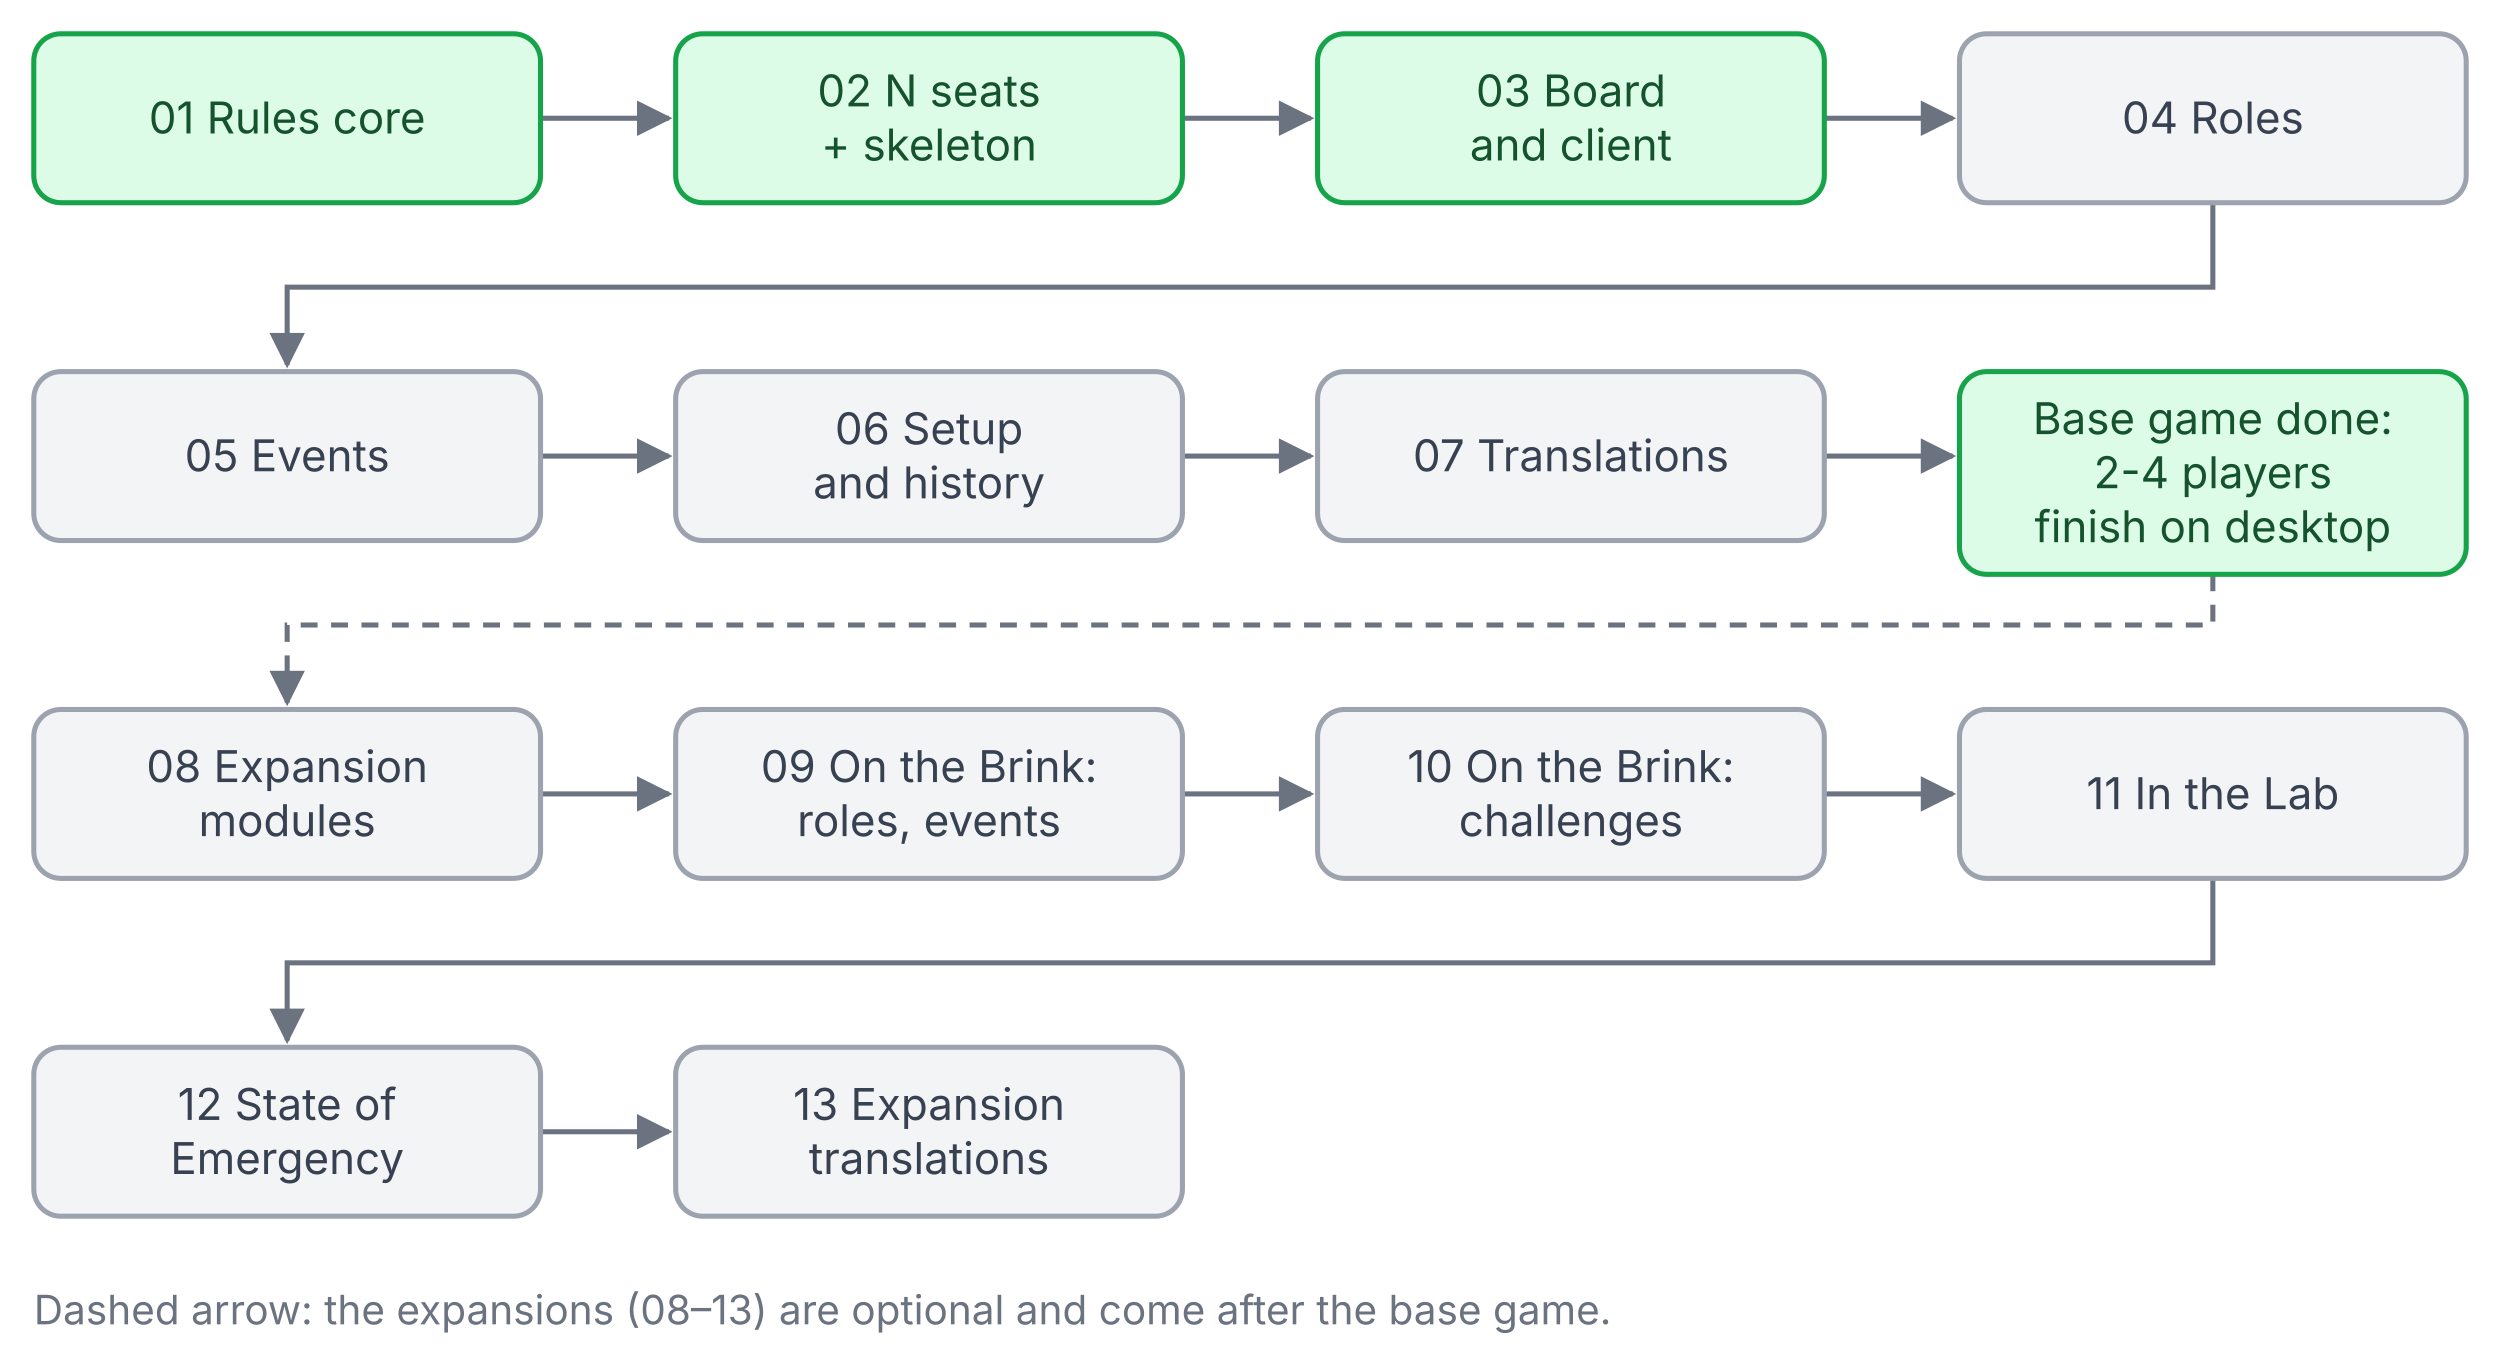
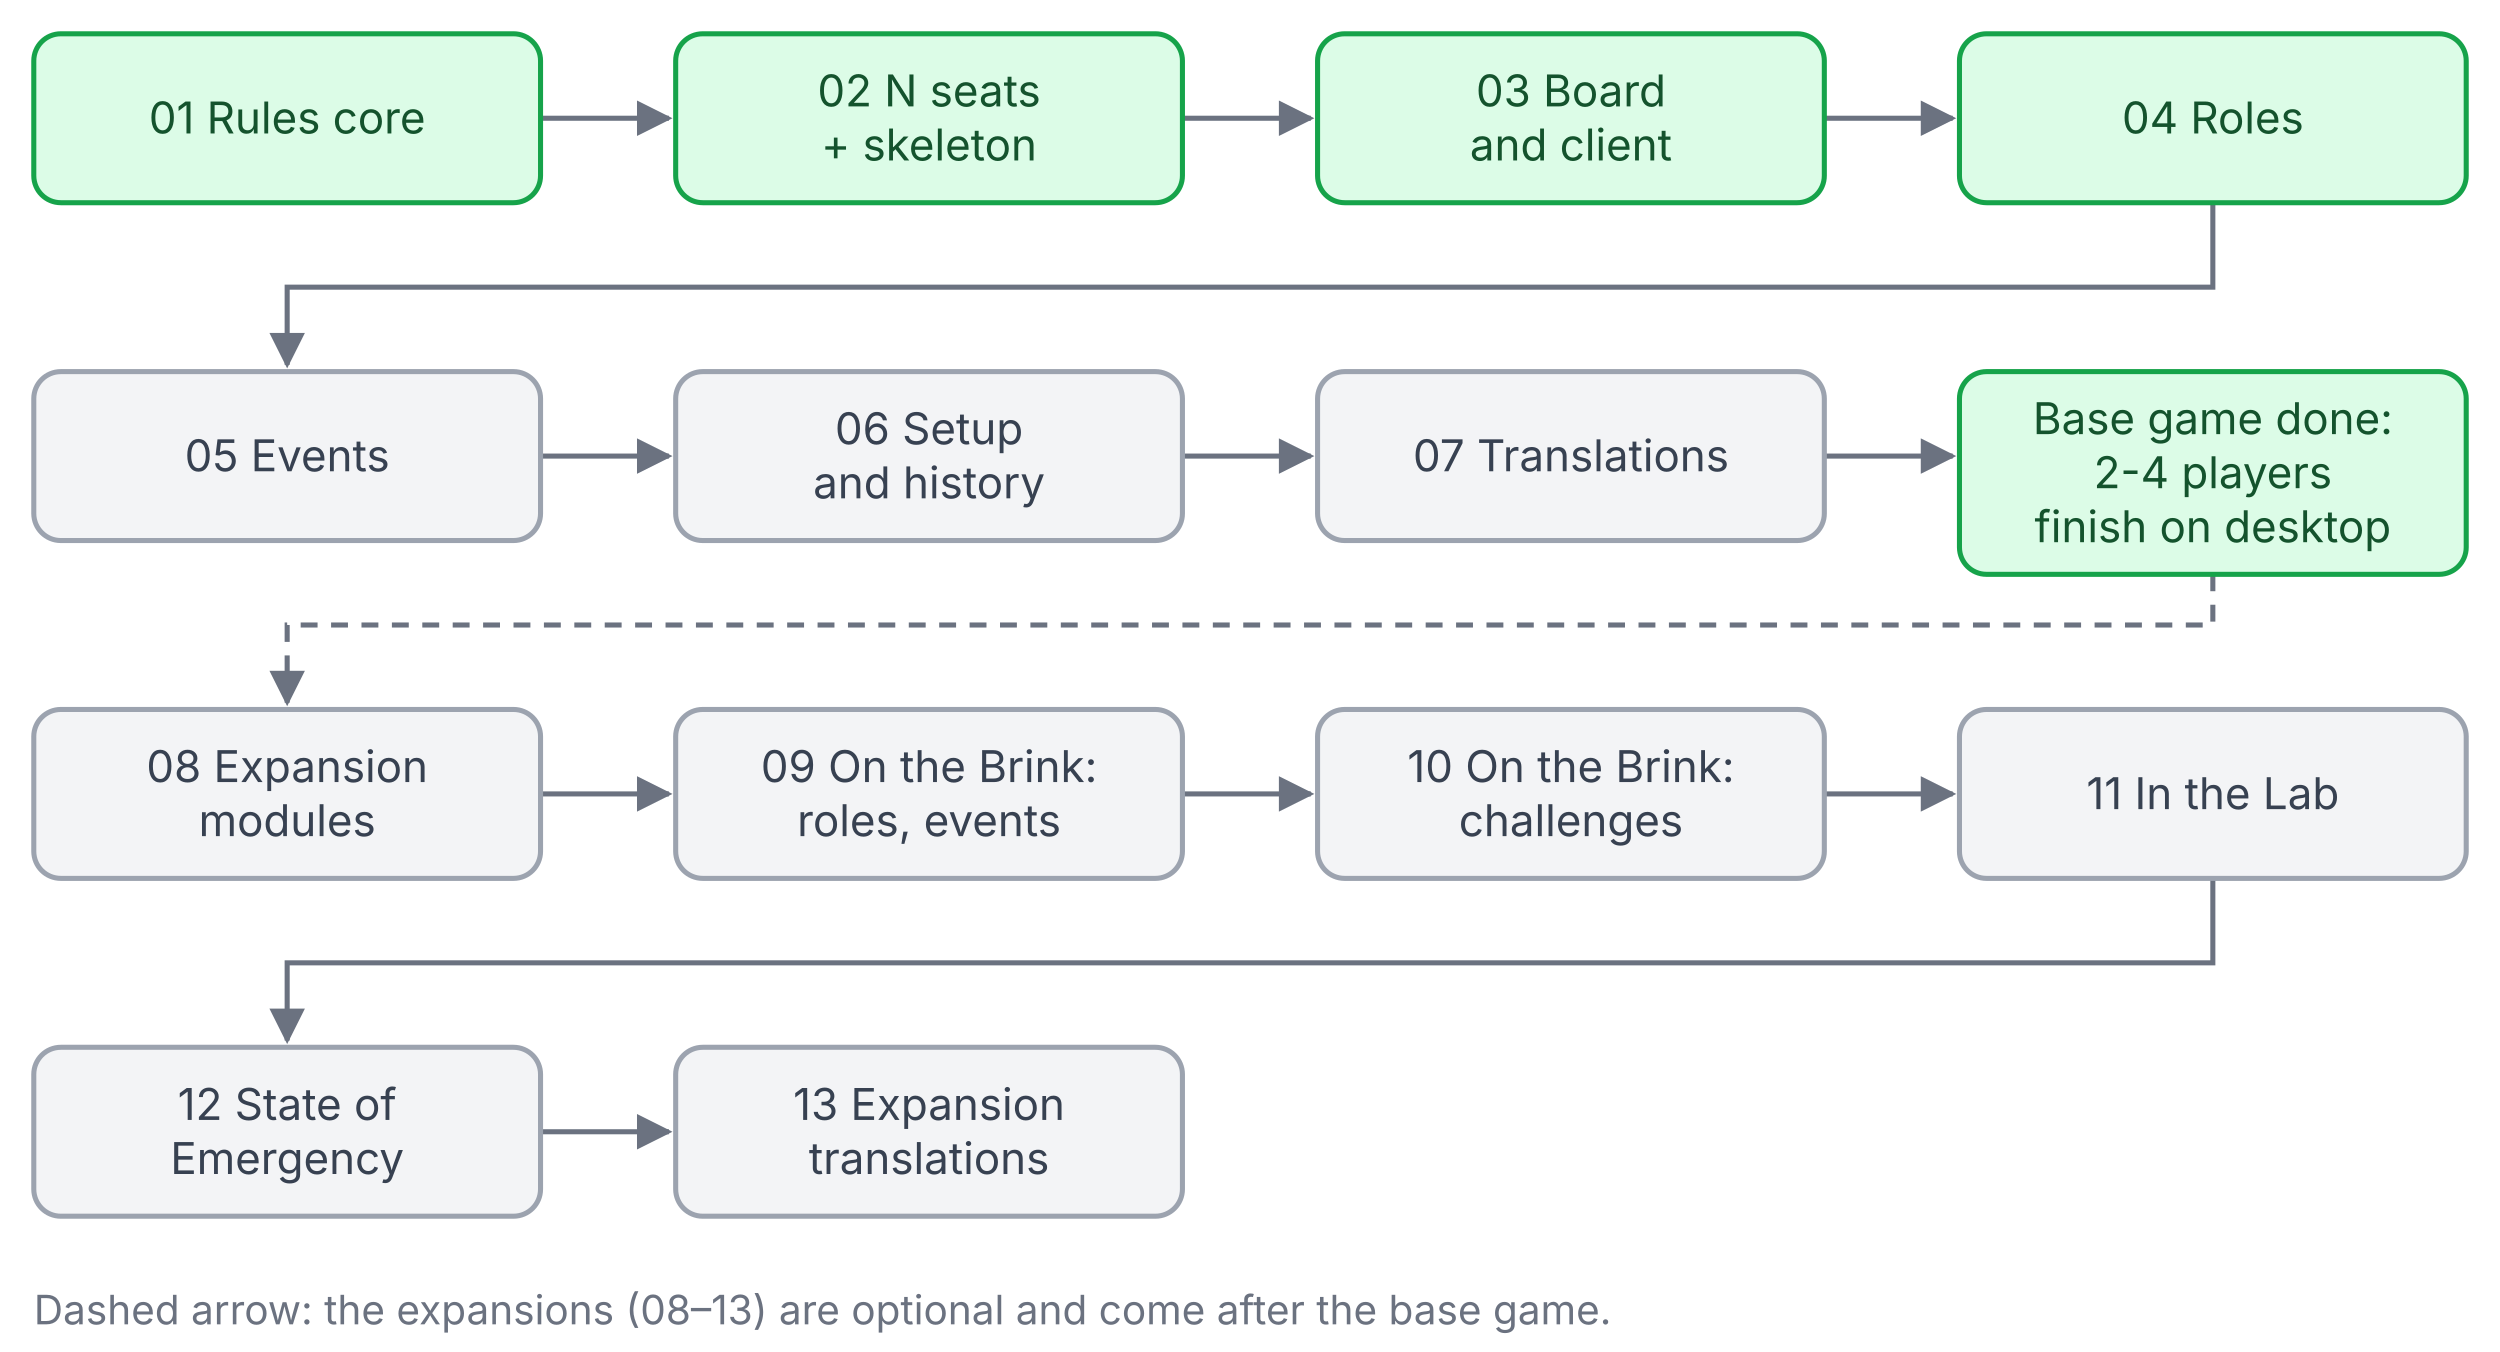
<svg xmlns="http://www.w3.org/2000/svg" viewBox="0 0 740 400" width="740" height="400" font-family="system-ui,-apple-system,Segoe UI,sans-serif" font-size="13" role="img" aria-label="Pandemic phases 01 to 07 make the base game; 08 to 13 are the optional expansions">
  <defs>
    <marker id="a" viewBox="0 0 10 10" refX="9" refY="5" markerWidth="7" markerHeight="7" orient="auto">
      <path d="M0 0L10 5L0 10z" fill="#6b7280" />
    </marker>
  </defs>
  <path d="M160 35H198" fill="none" stroke="#6b7280" stroke-width="1.5" marker-end="url(#a)" />
  <path d="M350 35H388" fill="none" stroke="#6b7280" stroke-width="1.5" marker-end="url(#a)" />
  <path d="M540 35H578" fill="none" stroke="#6b7280" stroke-width="1.5" marker-end="url(#a)" />
  <path d="M160 135H198" fill="none" stroke="#6b7280" stroke-width="1.5" marker-end="url(#a)" />
  <path d="M350 135H388" fill="none" stroke="#6b7280" stroke-width="1.5" marker-end="url(#a)" />
  <path d="M540 135H578" fill="none" stroke="#6b7280" stroke-width="1.5" marker-end="url(#a)" />
  <path d="M160 235H198" fill="none" stroke="#6b7280" stroke-width="1.5" marker-end="url(#a)" />
  <path d="M350 235H388" fill="none" stroke="#6b7280" stroke-width="1.5" marker-end="url(#a)" />
  <path d="M540 235H578" fill="none" stroke="#6b7280" stroke-width="1.5" marker-end="url(#a)" />
  <path d="M160 335H198" fill="none" stroke="#6b7280" stroke-width="1.5" marker-end="url(#a)" />
  <path d="M655.0 60V85H85.0V108" fill="none" stroke="#6b7280" stroke-width="1.5" marker-end="url(#a)" />
  <path d="M655.0 170V185H85.0V208" fill="none" stroke="#6b7280" stroke-width="1.5" stroke-dasharray="5 4" marker-end="url(#a)" />
  <path d="M655.0 260V285H85.0V308" fill="none" stroke="#6b7280" stroke-width="1.5" marker-end="url(#a)" />
  <rect x="10" y="10" width="150" height="50" rx="8" fill="#dcfce7" stroke="#16a34a" stroke-width="1.5" />
  <text x="85.0" y="39.5" text-anchor="middle" fill="#14532d">01 Rules core</text>
  <rect x="200" y="10" width="150" height="50" rx="8" fill="#dcfce7" stroke="#16a34a" stroke-width="1.5" />
  <text x="275.0" y="31.5" text-anchor="middle" fill="#14532d">02 N seats</text>
  <text x="275.0" y="47.5" text-anchor="middle" fill="#14532d">+ skeleton</text>
  <rect x="390" y="10" width="150" height="50" rx="8" fill="#dcfce7" stroke="#16a34a" stroke-width="1.5" />
  <text x="465.0" y="31.5" text-anchor="middle" fill="#14532d">03 Board</text>
  <text x="465.0" y="47.5" text-anchor="middle" fill="#14532d">and client</text>
-   <rect x="580" y="10" width="150" height="50" rx="8" fill="#f3f4f6" stroke="#9ca3af" stroke-width="1.5" />
-   <text x="655.0" y="39.5" text-anchor="middle" fill="#374151">04 Roles</text>
+   <rect x="580" y="10" width="150" height="50" rx="8" fill="#dcfce7" stroke="#16a34a" stroke-width="1.5" />
+   <text x="655.0" y="39.5" text-anchor="middle" fill="#14532d">04 Roles</text>
  <rect x="10" y="110" width="150" height="50" rx="8" fill="#f3f4f6" stroke="#9ca3af" stroke-width="1.5" />
  <text x="85.0" y="139.5" text-anchor="middle" fill="#374151">05 Events</text>
  <rect x="200" y="110" width="150" height="50" rx="8" fill="#f3f4f6" stroke="#9ca3af" stroke-width="1.5" />
  <text x="275.0" y="131.5" text-anchor="middle" fill="#374151">06 Setup</text>
  <text x="275.0" y="147.5" text-anchor="middle" fill="#374151">and history</text>
  <rect x="390" y="110" width="150" height="50" rx="8" fill="#f3f4f6" stroke="#9ca3af" stroke-width="1.5" />
  <text x="465.0" y="139.5" text-anchor="middle" fill="#374151">07 Translations</text>
  <rect x="580" y="110" width="150" height="60" rx="8" fill="#dcfce7" stroke="#16a34a" stroke-width="1.5" />
  <text x="655.0" y="128.5" text-anchor="middle" fill="#14532d">Base game done:</text>
  <text x="655.0" y="144.5" text-anchor="middle" fill="#14532d">2-4 players</text>
  <text x="655.0" y="160.5" text-anchor="middle" fill="#14532d">finish on desktop</text>
  <rect x="10" y="210" width="150" height="50" rx="8" fill="#f3f4f6" stroke="#9ca3af" stroke-width="1.5" />
  <text x="85.0" y="231.5" text-anchor="middle" fill="#374151">08 Expansion</text>
  <text x="85.0" y="247.5" text-anchor="middle" fill="#374151">modules</text>
  <rect x="200" y="210" width="150" height="50" rx="8" fill="#f3f4f6" stroke="#9ca3af" stroke-width="1.5" />
  <text x="275.0" y="231.5" text-anchor="middle" fill="#374151">09 On the Brink:</text>
  <text x="275.0" y="247.5" text-anchor="middle" fill="#374151">roles, events</text>
  <rect x="390" y="210" width="150" height="50" rx="8" fill="#f3f4f6" stroke="#9ca3af" stroke-width="1.5" />
  <text x="465.0" y="231.5" text-anchor="middle" fill="#374151">10 On the Brink:</text>
  <text x="465.0" y="247.5" text-anchor="middle" fill="#374151">challenges</text>
  <rect x="580" y="210" width="150" height="50" rx="8" fill="#f3f4f6" stroke="#9ca3af" stroke-width="1.5" />
  <text x="655.0" y="239.5" text-anchor="middle" fill="#374151">11 In the Lab</text>
  <rect x="10" y="310" width="150" height="50" rx="8" fill="#f3f4f6" stroke="#9ca3af" stroke-width="1.5" />
  <text x="85.0" y="331.5" text-anchor="middle" fill="#374151">12 State of</text>
  <text x="85.0" y="347.5" text-anchor="middle" fill="#374151">Emergency</text>
  <rect x="200" y="310" width="150" height="50" rx="8" fill="#f3f4f6" stroke="#9ca3af" stroke-width="1.5" />
  <text x="275.0" y="331.5" text-anchor="middle" fill="#374151">13 Expansion</text>
  <text x="275.0" y="347.5" text-anchor="middle" fill="#374151">translations</text>
  <text x="10" y="392" fill="#6b7280" font-size="12">Dashed arrow: the expansions (08–13) are optional and come after the base game.</text>
</svg>
